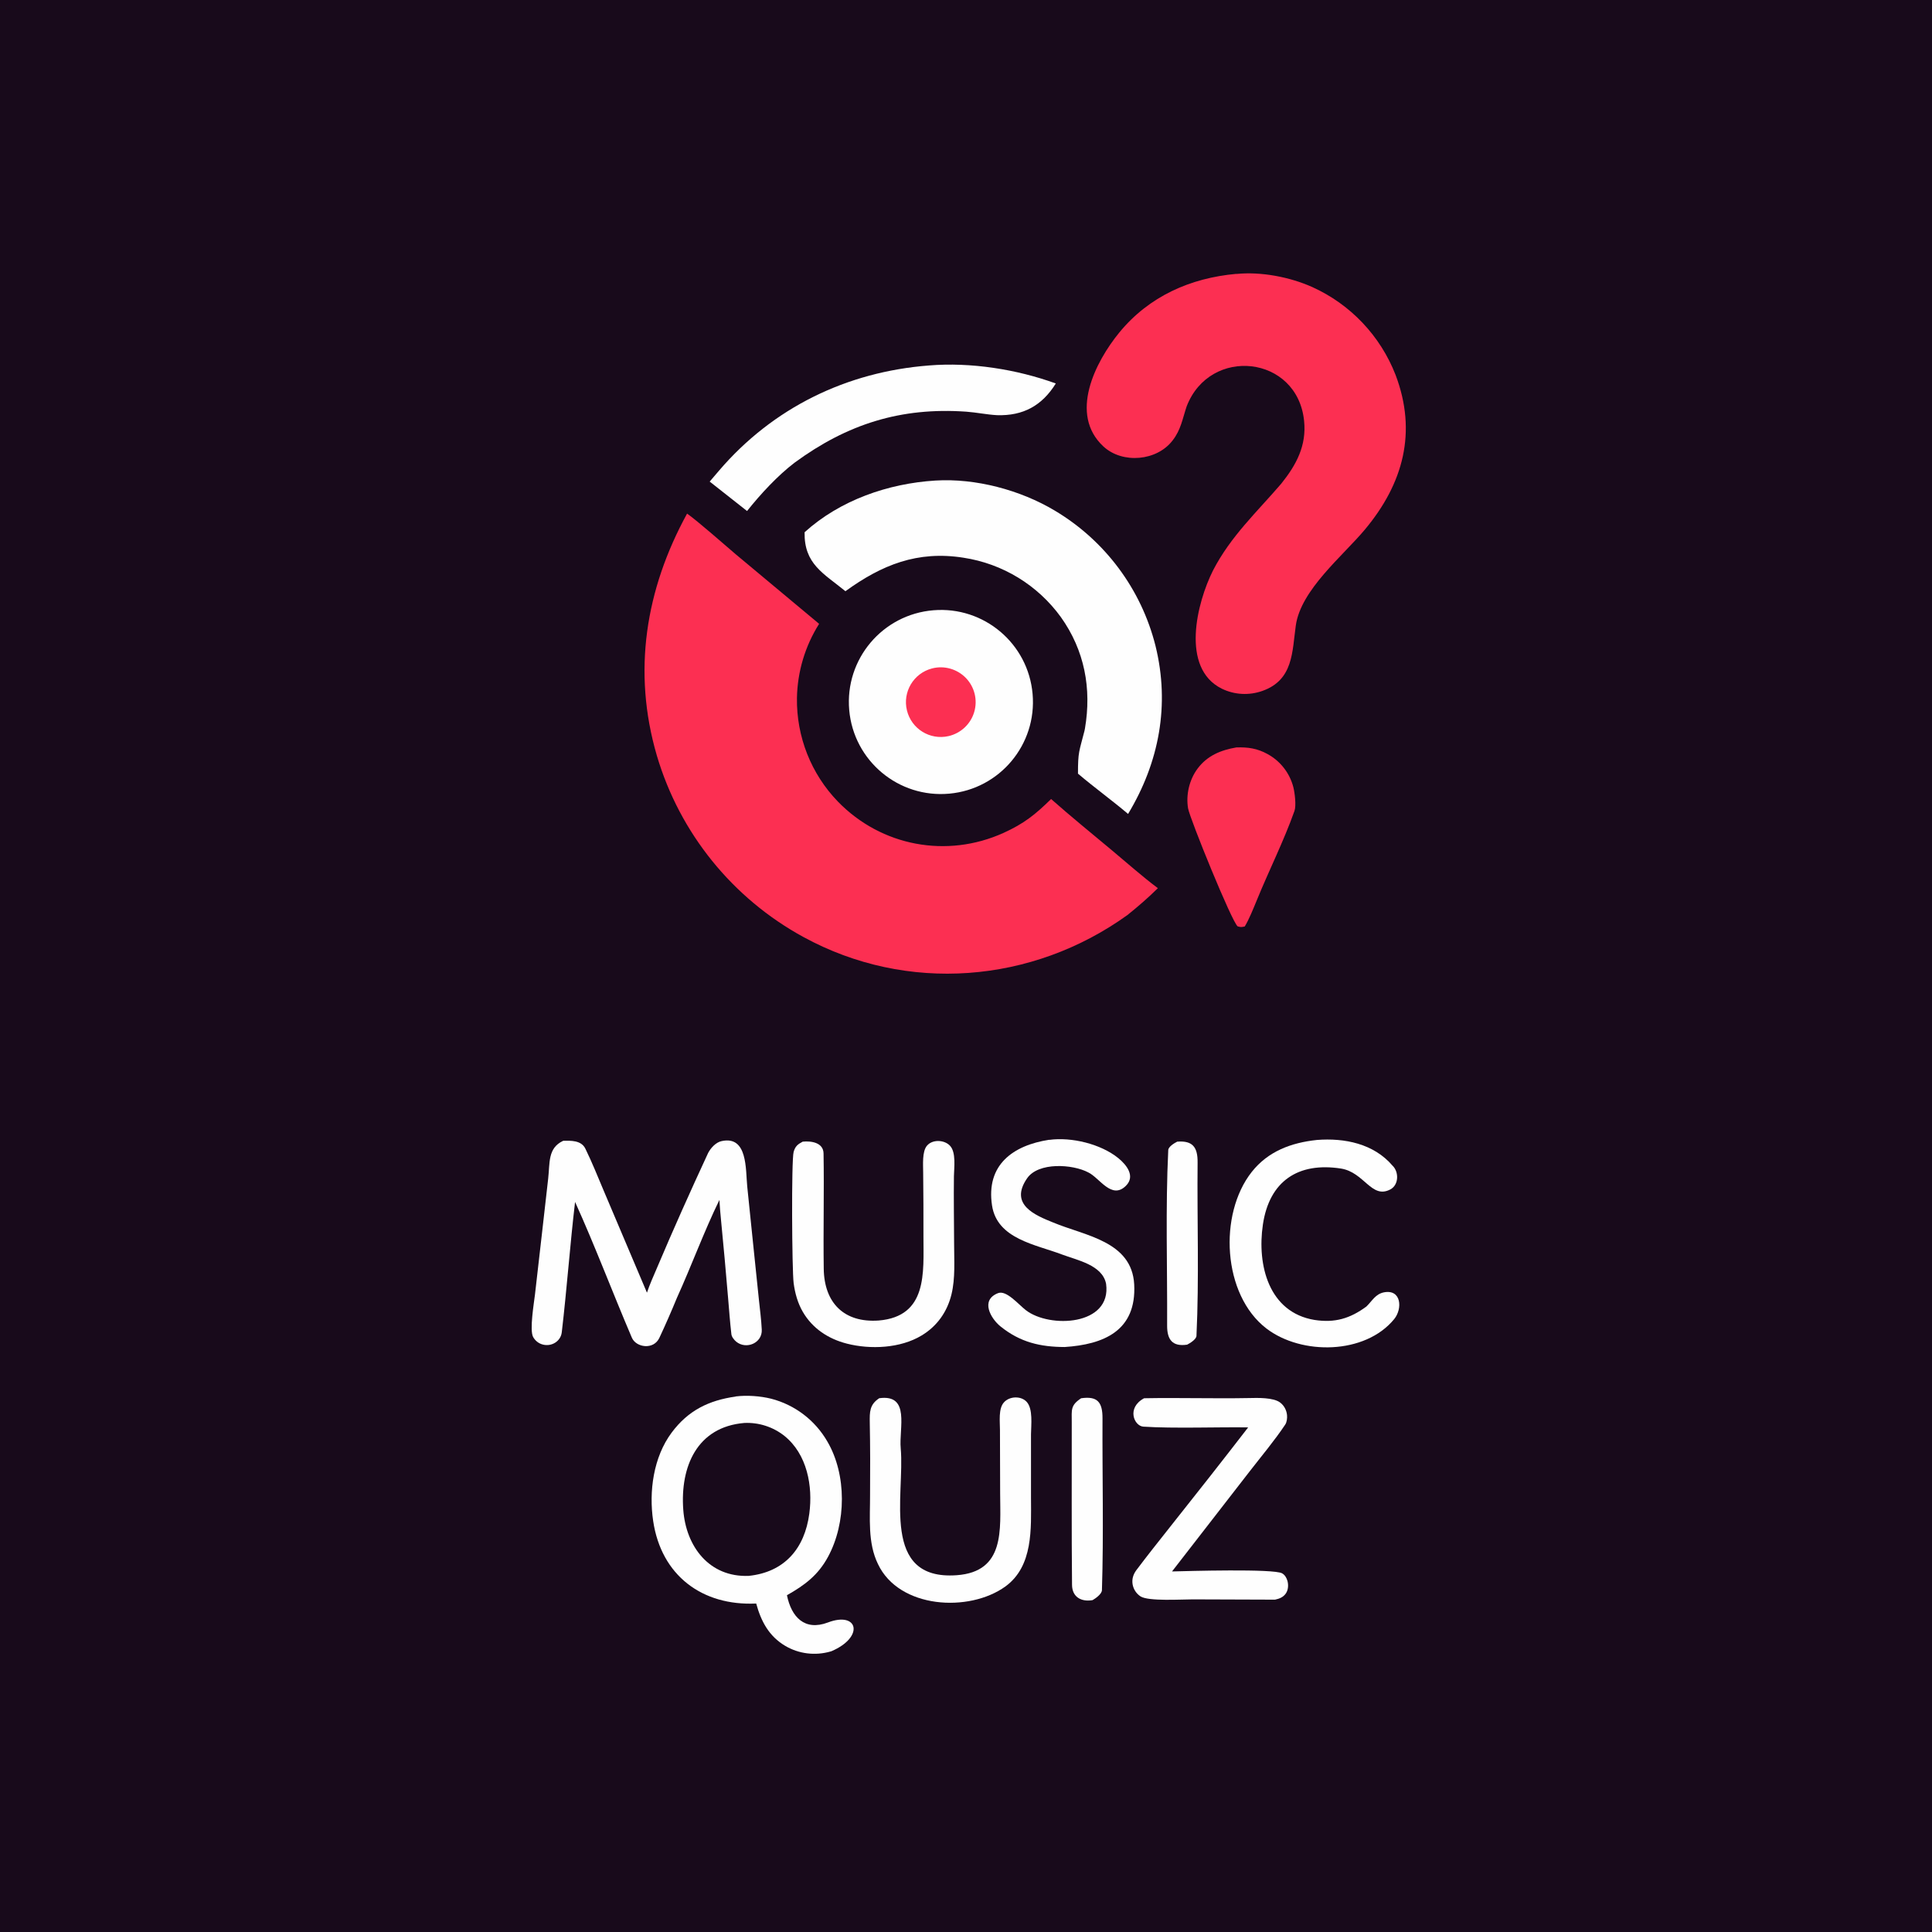
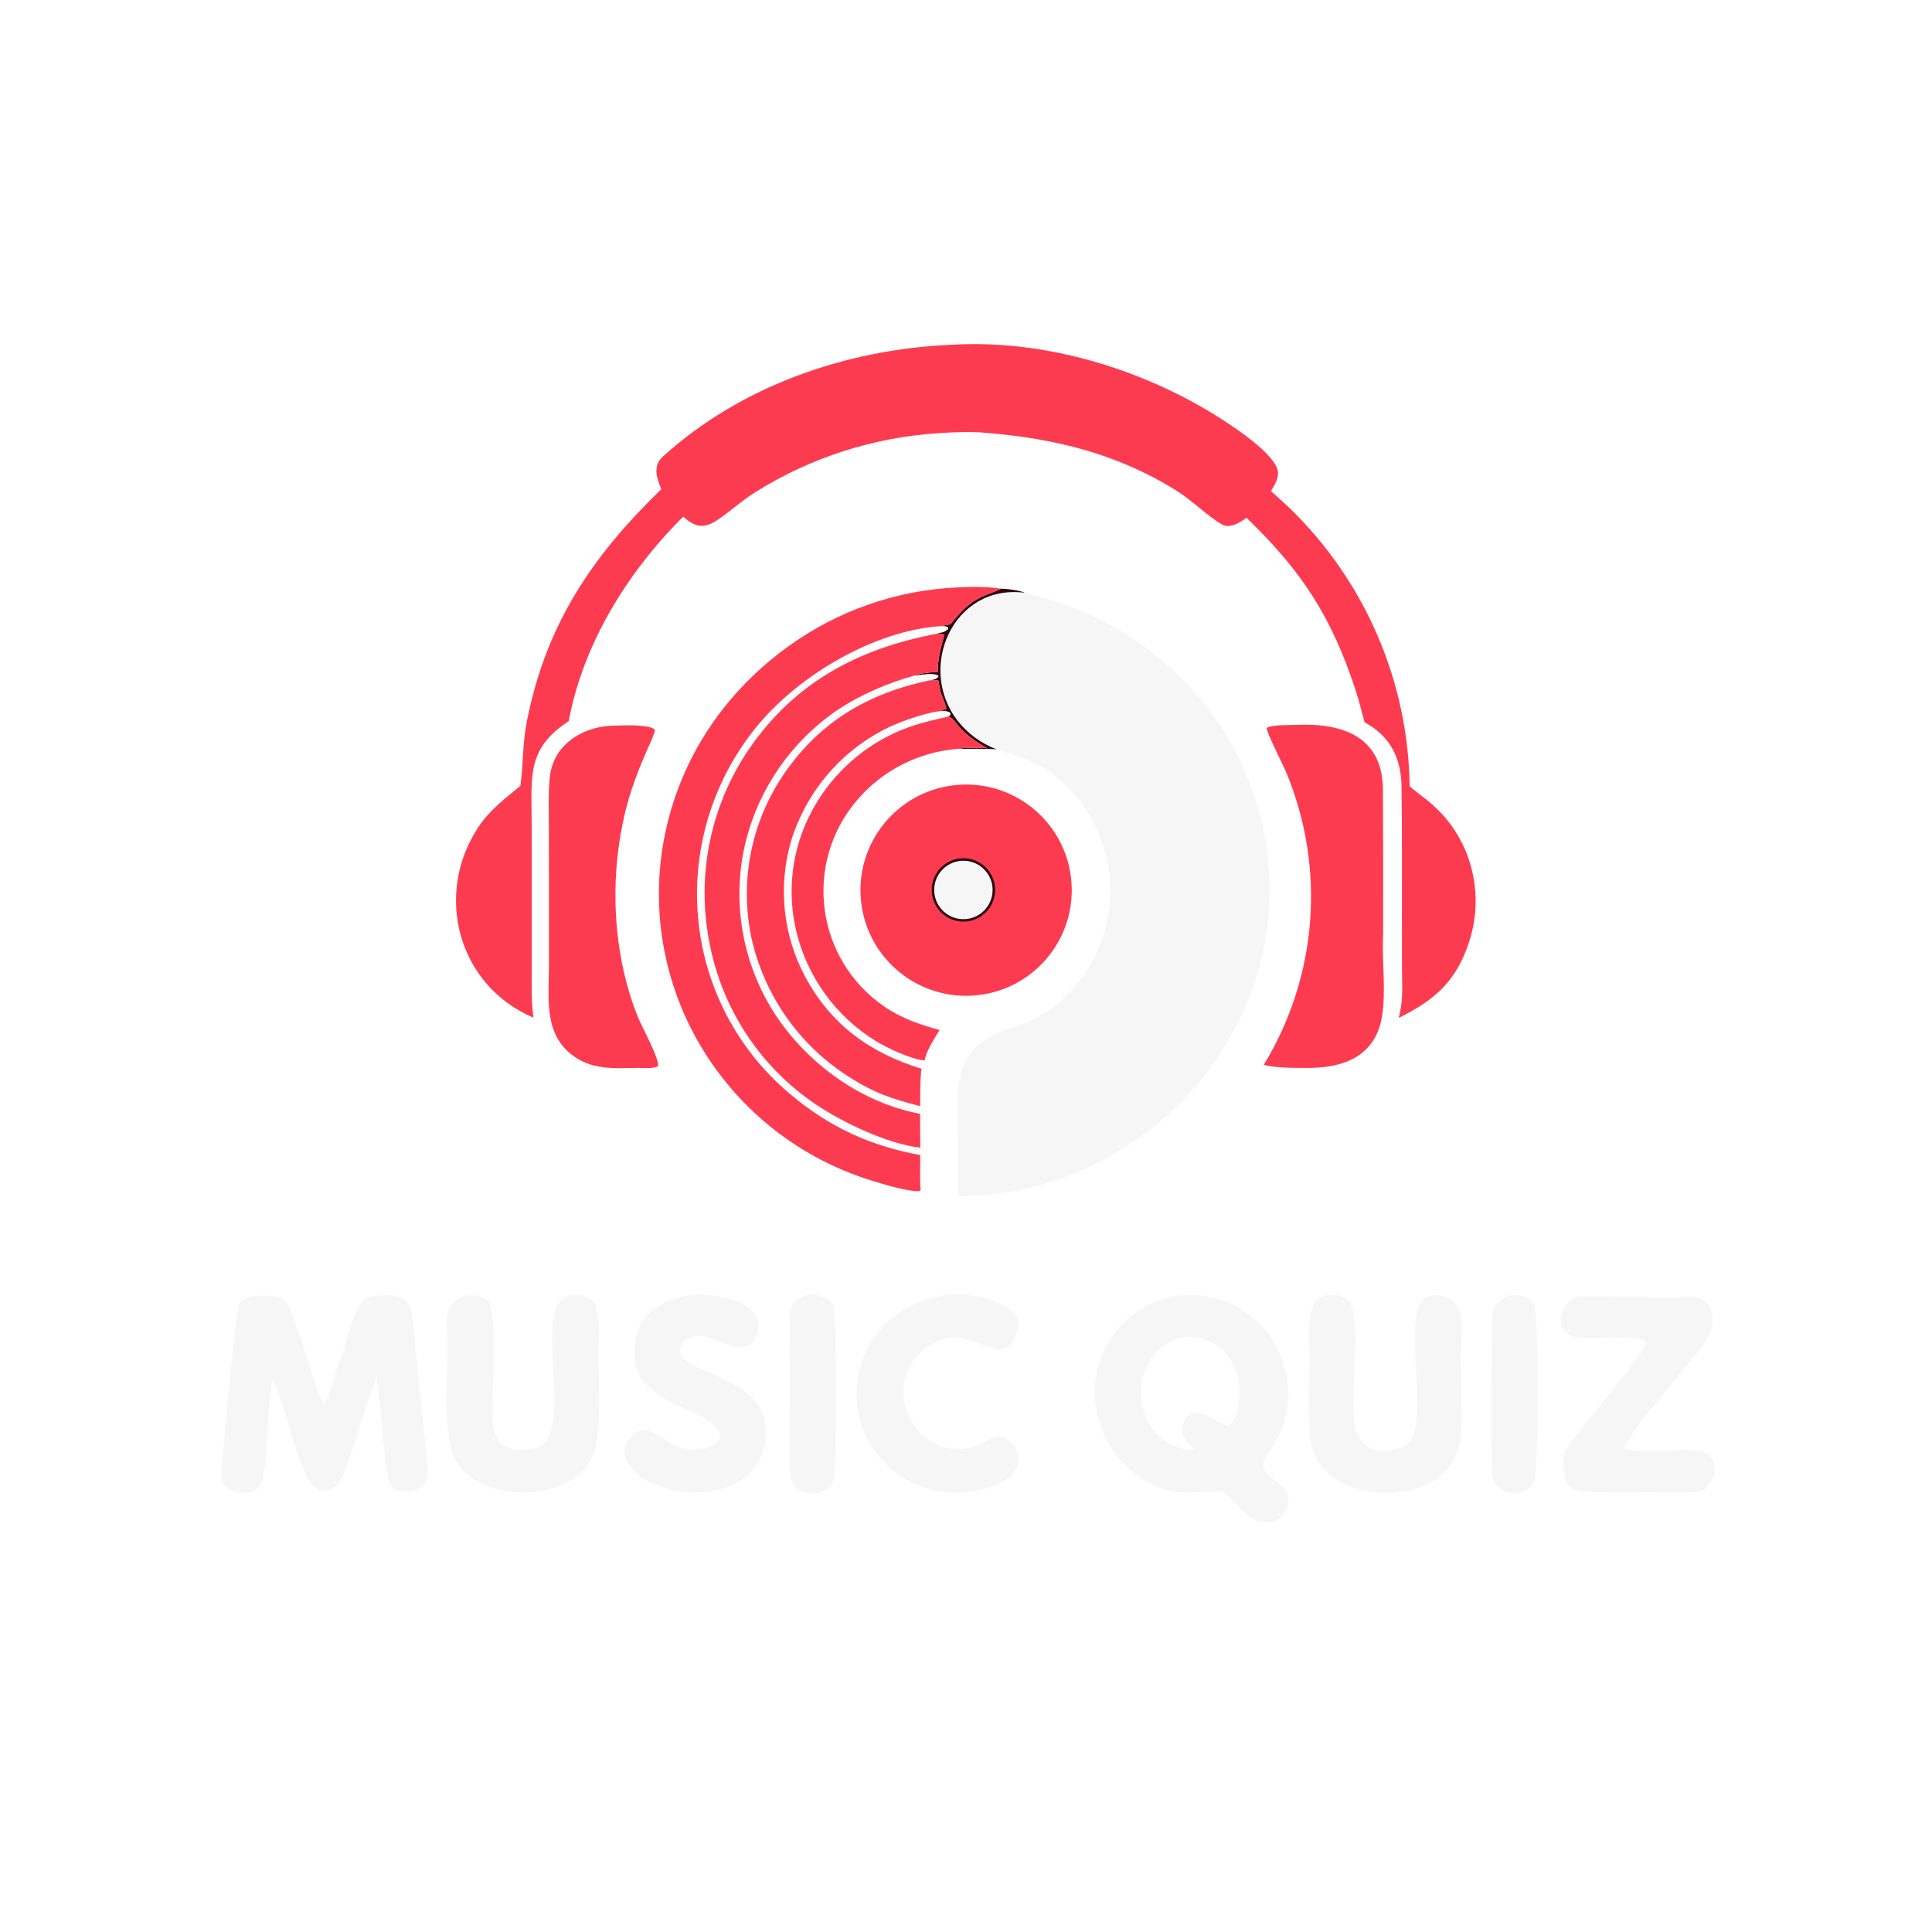
- <svg xmlns="http://www.w3.org/2000/svg" id="Layer_1" version="1.1" viewBox="0 0 2048 2048">
-   <defs>
-     <style>
-       .st0 {
-         fill: #fefefe;
-       }
- 
-       .st1 {
-         fill: #fc2f52;
-       }
- 
-       .st2 {
-         fill: #180a1b;
-       }
-     </style>
-   </defs>
-   <path class="st2" d="M0,0h2048v2048H0V0Z" />
-   <path class="st1" d="M728.4,544.5c10.7,7.4,40.8,34,51.8,43.3l88.1,73.5c-14.9,23.6-23,50.8-23.5,78.6-.6,41,15,80.5,43.5,109.9,46,47.3,115.4,60.3,175.5,33.1,21.6-9.8,33.6-19.4,50.4-35.9,20.8,18.4,43.1,36.5,64.4,54.3,15.6,13,32.7,28.2,48.8,40.2-11,10.8-20.4,18.9-32.3,28.5-101,72.6-233.7,83.2-343.4,23.3-75.2-41-131.1-110.1-155.4-192.3-26.1-89.1-12-176.1,32-256.5Z" />
-   <path class="st1" d="M1310.6,290.4c26.2-2.6,56.6,3.2,80.5,13.9,40.5,18.3,72.2,51.8,88.3,93.2,22.9,60.5,8.3,115-32.6,163.9-23.3,27.9-67.9,63.8-73.2,101.7-3.9,27.7-2.5,57.7-35.4,69.3-14.1,5-29.6,4.2-43.1-2.4-43.9-21.8-26.4-91.2-9.2-125.4,18.7-36.2,46.3-61.6,72.2-91.8,16.1-20,27-40.4,24.3-66.6-7-69.6-99.8-79.6-124.5-15.4-4.4,13.1-6.1,24.9-14.9,36.1-16.6,21.8-53,25.1-73.3,6.4-36.9-34.2-8.7-89.6,16.8-120.8,31.6-38.5,75.4-57.8,124-62.2Z" />
-   <path class="st0" d="M991.6,509.4c42.6-2.6,89.9,10,126.4,31.8,53.3,31.7,91.8,83.3,106.9,143.5,15.4,62.6,3.9,123.4-29.1,178.1-16.9-14.3-35.8-28-53.1-42.7,0-23.4,1.2-23,6.9-45.4.2-.8.3-1.7.5-2.5,7.2-42.3-.4-82.8-25.5-118-24.6-34-61.8-56.7-103.3-63-48.8-7.7-86.6,7.6-125.1,35.5-23.5-19.1-43.9-28.9-43.3-62.5,37.6-34,88.5-51.7,138.7-54.8Z" />
-   <path class="st0" d="M779.7,1480.3c12-1.5,26.1-.5,37.8,2.4,25.1,6.5,46.5,22.8,59.5,45.3,20.7,35.3,20.2,86.3.8,122.2-10.6,19.6-24.7,30.1-43.6,40.8,4.7,23.1,18.7,38.2,43.4,28.9,32-12.2,39,15.3,3.9,30.4-.4.1-.9.2-1.3.4-16.1,4.6-33.4,2.5-47.8-6-17.4-10.3-25.7-26.2-30.8-44.9-57.3,2.7-100.6-29.7-109.2-87.4-4.7-31.3.2-67.8,19.6-93.8,17.5-23.5,39.4-34.2,67.9-38.2Z" />
-   <path class="st2" d="M789,1508.4c15.3-.7,30.4,4.1,42.5,13.7,24.1,19.4,30.3,53.2,26.4,82.4-4.9,37.1-26.4,62.1-64.3,66-41.7,1.6-66.4-31-69.3-70-3.4-45.7,14.5-87.9,64.7-92.1Z" />
-   <path class="st0" d="M989.5,646.9c53.5-4.4,100.5,35.3,105.1,88.8,4.7,53.5-34.8,100.7-88.2,105.6-53.9,5-101.5-34.8-106.2-88.7s35.3-101.3,89.3-105.7Z" />
-   <path class="st1" d="M987.9,708.6c12.9-3.4,26.6.5,35.9,10,9.3,9.6,12.7,23.4,8.9,36.2-3.8,12.8-14.2,22.5-27.2,25.5-19.7,4.5-39.3-7.6-44.1-27.2-4.8-19.6,7-39.4,26.5-44.5Z" />
-   <path class="st0" d="M596.8,1209.3c8.2-.2,19.3-.7,23.7,8.3,7.2,14.7,13.4,30.3,19.8,45.4l45.5,107.3c2.8-8.5,7.1-18,10.6-26.2,17.3-40.9,35.5-81.5,54.2-121.8,2.8-5.4,8.2-11.4,14.4-12.7,27.7-6,25.3,30.1,27.1,48.1l6.3,61.4,6.1,58.9c1.1,10.4,2.5,21.1,3,31.5.7,14.2-16.4,21.4-27,12.8-2.2-1.8-4.9-5.1-5.2-8-1.5-12.8-2.4-25.7-3.5-38.4-2.3-27.6-4.8-55.1-7.5-82.7-.7-7-1.3-14.1-1.7-21.2-16.3,33.4-29.6,69.8-45,103.7-5.7,13.9-12.4,29.2-18.7,42.6-6.1,12.9-24.6,10.2-29.1-.3-20-46.7-39.3-97.9-60.2-143.9-5.4,45.9-8.7,92.3-14.1,138.2-1.1,9.6-10.9,15.4-20,13-4.5-1.1-8.2-4.1-10.4-8.1-3.9-7.3.9-35.7,2-45l7.4-64.7,6.6-58.2c1.9-16.6-.6-32.2,15.7-39.9Z" />
-   <path class="st0" d="M984.8,387.4c44.3-3.6,92.8,4,134.4,19.1-14.5,23.4-34.5,34.5-62.4,33.6-10.8-.6-21.6-2.9-32.4-3.7-69.4-4.9-126.2,13.1-181.9,53.9-18.2,13.8-36.4,33.6-50.6,51.4l-39.6-31.2,9.9-11.6c57.2-66.8,135.4-104.8,222.7-111.5Z" />
-   <path class="st0" d="M850.9,1210.2c8.8-.9,21.9.8,22.1,12.5.7,40.8-.4,81.2.2,122.2.5,36.2,21.5,57.5,58.3,54.9,51.9-4.4,47.4-50.7,47.4-89,0-22.6,0-45.2-.3-67.9,0-8-1.3-22.3,4.1-28.5,5.9-6.9,18.5-6.2,24.4.2,6.5,7,4.3,23,4.1,32.2-.3,23.8.1,47.7.2,71.6,0,17.7,1.4,36.4-2.8,53.7-4.5,18.5-15.3,33.8-31.7,43.6-22.5,13.6-54.2,15-79.2,8.6-19.6-5-36.4-16-46.7-33.7-5.4-9.3-8.3-19.8-9.7-30.4-1.8-13.7-2.5-130.5,0-139.2,1.7-5.9,4.3-8,9.6-10.8Z" />
-   <path class="st0" d="M931.8,1482.2c33.5-4.8,21,31.7,23,53.1,4.5,49.4-21.8,140.3,59.3,134.5,51.5-3.7,46.2-48.2,46.1-86.6l-.2-67.5c0-8.7-1.8-22.5,4.2-29.1,5.8-6.6,18-7.2,24.1-.6,6.9,7.5,4.7,24.6,4.6,34.4v67.5c.1,32.3,2.5,72.2-27.1,93.8-38.6,27.9-112.8,23.5-135.1-23.7-11.1-22.7-8.3-49-8.4-73.6.2-25.4.2-50.8-.3-76.2-.2-11.6-.2-19.3,10-26Z" />
-   <path class="st0" d="M1212.7,1482.2c36.9-.7,74.1.5,111-.2,9.1-.2,26.3-.8,33.5,4.9,4.1,3.2,6.6,8,7.1,13.2.3,3.1-.2,7.5-1.9,10-11.1,16.7-25.4,33.7-37.7,49.6l-82.3,106.1c16.2-.4,107.9-3.1,116.7,2,3,1.7,4.8,4.9,5.7,8.2,1.1,4.2.8,9.2-1.6,12.9-2.8,4.2-6.9,5.8-11.6,6.8l-87.2-.3c-12.2,0-46.8,2.2-55.3-3.1-4.5-2.9-7.6-7.6-8.5-12.9-.9-5.6.7-10.5,4-15,11.8-15.7,24.1-31.1,36.2-46.4,27.7-34.8,55.1-69.7,82.3-104.9-30.6-.5-79.5,1.3-111.1-.8-9.9-.7-18-20,.8-30.1Z" />
-   <path class="st0" d="M1112.3,1208.3c23.5-3.2,54.6,4.3,73.2,19.4,8.7,7.1,18.3,19.1,8,29.3-15.2,15.1-27.9-8.5-39.9-14.2-16.6-8.8-52.8-11.1-64.8,6.2-19.3,27.9,8.5,39.2,27.6,46.9,33.3,14,83.4,19.6,85.9,65.6,2.6,49.5-32.7,63.7-73.7,66.4-25.6-.1-47.1-4.9-68.1-21.9-10.1-8.2-21.7-27.7-2.6-35.2,8.9-3.5,21.5,11.8,29.5,18,25.2,19.6,91.2,16.5,85.1-27.9-3.9-20.1-31.1-25.1-46.8-31.1-27.8-10.6-68.6-16.3-74.1-51.9-6.6-43.2,22.3-63.8,60.6-69.7Z" />
-   <path class="st0" d="M1396,1208.4c29.2-2.3,60.2,3.9,80.1,27.2,6.9,6.5,6.9,20.5-2.4,25.3-19.9,10.4-27.4-18.3-52.3-22.2-45.3-7-75.9,13.3-82.7,59.5-6.3,42.7,6.1,93,54.8,101,21.6,3.3,37.6-1.5,54.9-14.2,6.3-6.1,9.6-13.3,18.8-15.1,18.3-3.4,19.7,17.3,10.7,28.4-30.9,37.7-98.2,38.4-135.4,10-46.7-35.8-51-121.2-15.6-166,17.3-21.9,41.8-31,69.1-33.9Z" />
-   <path class="st1" d="M1310.7,792.3c12.1-.4,22,1,32.9,7,13.6,7.4,23.5,20.1,27.4,35.1,1.5,5.9,3.2,19.6,1.2,25.2-11.4,32.1-27,63-39.9,94.6-3.6,8.7-8.1,20.1-12.8,27.9-3.7.7-3.7.9-7.5-.1-6.1-4.4-50.8-114.5-52.6-125.1-2.4-14.4,1.3-30.2,9.9-41.9,10.3-14,24.9-19.9,41.3-22.7Z" />
-   <path class="st0" d="M1146.1,1482.2c17-2.4,22.7,3.8,22.6,21.4-.3,60.3,1.3,121.7-.6,182-.1,4.1-6.6,8.7-9.9,10.6-11.9,2.1-21.7-3.2-21.8-16.2-.6-57.5-.2-115-.3-172.5,0-13.3-1.5-17.7,10.1-25.4Z" />
-   <path class="st0" d="M1247.9,1210.2c16.4-1.3,21.8,5.9,21.6,22.2-.6,61,1.7,122.9-1.2,183.7-.2,3.7-6.9,7.8-9.9,9.3-15.7,2.3-21.3-5.4-21.2-20.4.3-61.8-1.8-124.3,1.2-185.9.2-3.6,6.5-7.4,9.5-8.9Z" />
+ <svg xmlns="http://www.w3.org/2000/svg" width="2048" height="2048" viewBox="0 0 2048 2048">
+   <path fill="#F6F6F7" d="M1061.14 624.074C1067.48 624.018 1080.51 625.753 1086.29 628.36C1107.55 633.927 1124.41 638.565 1144.83 647.045C1211.3 674.715 1266.97 723.254 1303.44 785.338C1345.23 857.733 1356.61 943.747 1335.08 1024.52C1311.5 1109.11 1255.37 1180.91 1178.98 1224.23C1129.37 1252.82 1073.14 1267.92 1015.88 1268.04L1015.76 1203.7C1015.43 1173.68 1010.2 1134.87 1032.79 1111.55C1048.94 1094.86 1073 1090.66 1093.37 1081.35C1144.99 1056.86 1177.05 1000.61 1177.09 944.287C1177.1 903.202 1160.84 863.784 1131.87 834.652C1107.21 809.982 1088.55 804.908 1056.25 794.254C1042.26 793.553 1029.48 793.676 1015.46 793.84C1022.87 792.129 1038.33 792.874 1046.51 793.074C1033.02 785.518 1023.2 778.69 1013.41 766.434C1010.49 762.781 1009.42 760.975 1005.16 759.618C1007.68 757.873 1006.97 759.057 1007.83 756.333L1006.45 754.92C1001.44 753.036 1000.3 753.518 994.755 754.05C998.136 753.25 999.889 752.789 1003.14 751.601C1002.48 745.297 996.703 735.681 996.012 728.928C995.811 726.961 995.061 723.66 994.669 721.566C992.884 720.356 988.408 721.085 985.721 721.212C988.888 720.635 994.241 720.008 994.915 716.337C989.749 712.576 974.948 715.627 968.797 716.219C977.383 713.23 985.14 712.828 994.113 712.14C993.866 698.755 997.436 685.937 1000.94 673.136C998.256 671.312 995.859 671.817 992.506 671.884L997.431 670.677C1001.71 669.63 1001.61 669.518 1005.02 666.796L1005.16 665.223C1002.25 663.081 999.337 663.738 995.542 663.85L1007.42 661.789C1019.52 646.96 1028.27 637.282 1046.3 630.164C1050.6 628.466 1057.43 626.127 1061.14 624.074Z" />
+   <path fill="#2F0511" d="M1061.14 624.074C1067.48 624.018 1080.51 625.753 1086.29 628.36C1010.32 618.527 971.298 708.284 1015.38 764.336C1026.06 777.811 1040.18 788.148 1056.25 794.254C1042.26 793.553 1029.48 793.676 1015.46 793.84C1022.87 792.129 1038.33 792.874 1046.51 793.074C1033.02 785.518 1023.2 778.69 1013.41 766.434C1010.49 762.781 1009.42 760.975 1005.16 759.618C1007.68 757.873 1006.97 759.057 1007.83 756.333L1006.45 754.92C1001.44 753.036 1000.3 753.518 994.755 754.05C998.136 753.25 999.889 752.789 1003.14 751.601C1002.48 745.297 996.703 735.681 996.012 728.928C995.811 726.961 995.061 723.66 994.669 721.566C992.884 720.356 988.408 721.085 985.721 721.212C988.888 720.635 994.241 720.008 994.915 716.337C989.749 712.576 974.948 715.627 968.797 716.219C977.383 713.23 985.14 712.828 994.113 712.14C993.866 698.755 997.436 685.937 1000.94 673.136C998.256 671.312 995.859 671.817 992.506 671.884L997.431 670.677C1001.71 669.63 1001.61 669.518 1005.02 666.796L1005.16 665.223C1002.25 663.081 999.337 663.738 995.542 663.85L1007.42 661.789C1019.52 646.96 1028.27 637.282 1046.3 630.164C1050.6 628.466 1057.43 626.127 1061.14 624.074Z" />
+   <path fill="#FD3B50" d="M1006.48 365.573C1099.97 359.585 1197.21 386.744 1277.85 433.798C1296.16 444.487 1347.52 476.689 1354.04 497.319C1356.62 505.477 1351.45 513.738 1347.25 520.523C1353.64 526.266 1360.32 532.166 1366.52 538.097C1446.76 615.558 1492.76 721.851 1494.3 833.373C1498.13 837.048 1507.85 844.273 1512.38 847.887C1528.55 860.775 1540.75 875.556 1550.03 894.111C1566.22 927.018 1568.69 965.006 1556.89 999.73C1542.93 1041.5 1519.88 1060.44 1482.73 1079.03L1483.98 1073.5C1487.48 1058.14 1486.22 1043.27 1486.17 1027.51L1486.11 973.226C1486.07 926.723 1486.36 880.159 1485.67 833.67C1485.21 803.027 1473.44 780.277 1446.52 765.654C1443.37 754.622 1440.83 743.362 1437.27 732.476C1411.52 653.645 1380.14 605.617 1321.32 548.844C1314.15 554.148 1303.3 560.768 1295.05 555.811C1277.34 545.169 1264.47 530.802 1245.7 519.197C1183.97 481.038 1117.57 464.654 1045.99 458.947C1031.64 457.243 1009.08 458.15 994.756 459.196C925.797 463.593 859.022 485.113 800.473 521.81C786.372 530.628 774.691 541.662 761.02 550.86C745.82 561.087 737.003 558.769 724.111 547.742C665.392 606.251 618.207 682.188 602.846 764.425C557.982 793.85 563.536 822.939 563.59 871.872L563.689 950.471L563.687 1024.09C563.655 1041.01 563.005 1062.31 565.475 1078.72C485.414 1044.87 459.897 948.326 506.861 877.084C518.992 858.681 534.904 846.836 551.617 833.068C555.012 809.863 553.522 789.392 558.738 763.363C579.223 661.137 627.953 589.345 700.984 518.559C696.21 506.917 691.637 493.996 702.655 483.996C785.015 409.247 896.449 370.612 1006.48 365.573Z" />
+   <path fill="#FD3B50" d="M1010.9 832.443C1072.47 825.12 1128.27 869.228 1135.37 930.828C1142.46 992.427 1098.14 1048.06 1036.52 1054.92C975.216 1061.75 919.938 1017.72 912.883 956.443C905.828 895.169 949.653 839.726 1010.9 832.443Z" />
+   <path fill="#2F0511" d="M1014.03 910.54C1032.15 906.543 1050.08 917.991 1054.08 936.111C1058.08 954.23 1046.64 972.163 1028.52 976.167C1010.39 980.172 992.456 968.724 988.454 950.599C984.453 932.474 995.905 914.537 1014.03 910.54Z" />
+   <path fill="#F6F6F7" d="M1019.06 912.502C1036.11 911.303 1050.9 924.131 1052.12 941.17C1053.35 958.209 1040.54 973.021 1023.51 974.272C1006.43 975.525 991.581 962.686 990.353 945.611C989.126 928.535 1001.99 913.704 1019.06 912.502Z" />
+   <path fill="#F6F6F7" d="M1249.5 1373.3C1340.96 1363.78 1398.54 1465.63 1345.36 1538.81C1336.6 1550.86 1336.24 1557.56 1348.02 1566.34C1354.29 1571.02 1365.39 1580.35 1365.95 1588.67C1366.75 1600.84 1357.37 1613.61 1344.42 1613.86C1331.92 1614.26 1326.64 1609.98 1318 1602.49C1310.17 1594.22 1304.3 1588.16 1295.73 1580.54C1260.22 1581.34 1240.48 1588.19 1207.74 1565.43C1183.55 1548.45 1167.08 1522.57 1161.93 1493.47C1157.12 1466.07 1163.56 1437.88 1179.79 1415.28C1196.91 1391.34 1220.73 1377.95 1249.5 1373.3ZM1266.88 1537.42C1259.38 1530.09 1256.77 1528.28 1252.88 1518.42C1254.4 1502.87 1260.27 1493.74 1276.86 1499.31C1292.29 1504.49 1303.32 1523.4 1311.2 1497.14C1321.39 1456.87 1302.07 1416.15 1255.95 1417.25C1249.29 1418.8 1244.47 1420.35 1238.33 1423.76C1200.05 1445.02 1200.33 1506.48 1237.22 1528.89C1247.18 1534.95 1255.57 1536.33 1266.88 1537.42Z" />
+   <path fill="#FD3B50" d="M975.949 1261.38L974.401 1262.72C962.331 1263.17 936.155 1255.34 923.62 1251.35C857.486 1230.91 799.753 1189.59 759.072 1133.59C709.712 1065.88 689.29 981.335 702.304 898.564C716.167 811.594 763.933 737.126 835.044 685.621C887.508 647.509 949.998 625.623 1014.78 622.671C1029.77 621.929 1046.4 621.73 1061.14 624.074C1057.43 626.127 1050.6 628.466 1046.3 630.164C1028.27 637.282 1019.52 646.96 1007.42 661.789L995.542 663.85C926.941 669.017 850.175 714.127 805.889 765.732C757.255 822.66 733.478 896.712 739.881 971.312C745.955 1044.84 781.295 1112.85 837.971 1160.09C879.461 1195.04 922.606 1214.67 975.529 1224.44C975.455 1234.15 974.894 1252.48 975.949 1261.38Z" />
+   <path fill="#FD3B50" d="M1373.69 768.441C1374.89 768.384 1376.08 768.338 1377.28 768.3C1424.95 766.813 1465.62 782.095 1465.94 836.907C1466.23 887.838 1466.24 938.91 1466.17 989.852C1464.5 1018.49 1469.7 1050.27 1464.78 1078.46C1457.64 1119.37 1424.56 1131.67 1389.17 1132C1373.87 1132.03 1354.12 1132.37 1339.61 1128.83C1396.84 1035.06 1405.61 919.529 1363.21 818.189C1360.05 810.484 1341.98 775.566 1342.82 771.664C1347.85 768.094 1366.34 768.745 1373.69 768.441Z" />
+   <path fill="#F6F6F7" d="M268.929 1373.43C310.755 1372.13 303.26 1380.38 317.083 1414.1C323.8 1430.48 334.82 1475.61 343.237 1488.16C347.997 1485.53 356.174 1451.26 359.75 1443.87C366.833 1429.25 375.074 1376.7 392.443 1374.27C437.034 1368.04 437.195 1383.32 439.69 1421.26C440.216 1429.26 441.761 1442.8 442.688 1451.63L449.682 1519.58C450.919 1531.78 451.804 1544.12 453.111 1557.76C455.146 1579.01 434.01 1584.77 418.314 1578.32C409.069 1574.52 408.261 1545.64 407.149 1534.03C405.423 1515.65 403.465 1497.3 401.276 1478.97L399.194 1460.38C387.862 1487.02 379.531 1520.96 369.314 1548.56C365.093 1558.84 362.941 1573.16 351.515 1577.9C331.538 1586.03 325.089 1566.83 319.643 1552.23C308.551 1522.51 300.893 1489.94 289.209 1460.64C285.021 1483.91 284.249 1508.32 282.454 1531.89C281.536 1543.94 281.709 1558.15 277.705 1569.56C276.016 1574.37 273.145 1578.49 268.421 1580.68C261.949 1583.68 254.48 1583.1 247.938 1580.61C243.774 1579.03 237.702 1575.48 236.116 1571.01C234.46 1566.33 235.097 1558.46 235.38 1553.47C236.298 1537.28 250.171 1388.55 253.261 1382.79C256.453 1376.84 262.836 1374.93 268.929 1373.43Z" />
+   <path fill="#FD3B50" d="M646.164 769.385C657.742 769.026 683.673 767.392 693.064 772.525C693.465 773.177 693.867 773.83 694.269 774.482C691.967 782.384 688.147 789.914 684.85 797.465C676.088 817.527 668.167 838.638 662.968 859.895C647.5 923.14 648.658 993.966 668.319 1056.22C671.026 1064.91 674.214 1073.44 677.87 1081.78C682.426 1092.24 698.05 1120.85 697.687 1129.77C694.13 1133.16 681.967 1132.09 676.75 1132.01C650.669 1132.43 626.526 1134.63 604.946 1117.15C576.486 1094.1 581.785 1057.13 581.919 1024.31L581.921 943.932L581.79 870.893C581.748 854.881 581.121 838.868 582.942 822.943C586.667 790.376 615.27 771.658 646.164 769.385Z" />
+   <path fill="#FD3B50" d="M992.506 671.884C995.859 671.817 998.256 671.312 1000.94 673.136C997.436 685.937 993.866 698.755 994.113 712.14C985.14 712.828 977.383 713.23 968.797 716.219C940.904 724.093 911.942 736.447 887.762 752.612C836.299 787.688 800.56 841.466 788.153 902.497C776.216 963.608 789.069 1026.96 823.879 1078.58C858.722 1129.57 914.096 1169.19 975.252 1180.67L975.546 1216.58C940.889 1212.68 893.555 1190.12 864.187 1170.28C805.724 1130.65 765.43 1069.39 752.193 1000.01C737.858 928.474 752.962 854.179 794.092 793.92C842.714 722.952 910.376 687.524 992.506 671.884Z" />
+   <path fill="#FD3B50" d="M985.721 721.212C988.408 721.085 992.884 720.356 994.669 721.566C995.061 723.66 995.811 726.961 996.012 728.928C996.703 735.681 1002.48 745.297 1003.14 751.601C999.889 752.789 998.136 753.25 994.755 754.05C977.681 756.394 951.099 766.016 935.942 774.001C889.418 798.477 854.502 840.409 838.854 890.596C824.5 938.894 829.766 990.903 853.509 1035.34C880.754 1086.25 922.48 1116.34 976.747 1132.86C975.294 1144.42 975.489 1160.69 975.361 1172.57C944.498 1164.41 926.926 1158.96 899.021 1140.91C846.854 1107.46 810.026 1054.74 796.564 994.243C784.169 935.571 795.67 874.378 828.521 824.21C866.438 766.551 919.173 734.927 985.721 721.212Z" />
+   <path fill="#F6F6F7" d="M518.016 1379.05C527.788 1399.38 521.865 1468.11 522.124 1494.37C522.237 1505.76 521.793 1521.24 530.871 1529.59C538.134 1536.27 548.7 1537.53 558.175 1536.96C566.477 1536.46 574.34 1533.85 579.354 1526.85C599.352 1498.94 572.895 1400.44 594.07 1378.81C598.371 1374.41 604.757 1372.37 610.816 1372.4C619.075 1372.44 625.279 1376.24 631.011 1381.85C636.825 1399.82 634.83 1416.51 634.046 1435.28C634.681 1464.3 637.197 1505.19 631.574 1533.13C617.978 1598.07 492.188 1598.42 477.763 1534.23C469.119 1495.77 476.295 1448.43 473.732 1408.74C472.564 1390.64 475.717 1378.31 494.649 1373.23C504.861 1372.42 509.529 1374.37 518.016 1379.05Z" />
+   <path fill="#F6F6F7" d="M1405.16 1373.08C1416.82 1372.32 1421.2 1372.2 1430.86 1379.52C1439.83 1396.74 1435.36 1442.68 1435.07 1463.67C1434.81 1482.87 1430.94 1515.76 1445.86 1530.27C1451.86 1536.11 1459.56 1538.06 1467.75 1537.79C1476.3 1537.5 1488.22 1535.46 1493.96 1528.54C1514.9 1503.29 1487.29 1399.22 1508.03 1378.52C1511.92 1374.64 1517.29 1372.92 1522.71 1372.94C1530.14 1372.96 1537.57 1376 1542.54 1381.59C1552.94 1393.29 1549.15 1418.02 1548.63 1432.79C1548.61 1446.08 1549.08 1459.43 1549.08 1472.75C1549.02 1512.12 1555.65 1552.76 1513.58 1573.06C1468.84 1594.65 1393.07 1580.17 1388.37 1521.8C1387.48 1496.71 1387.56 1472.5 1388.16 1447.26C1388.63 1427.69 1384.75 1402.33 1391.73 1384.23C1393.94 1378.5 1399.87 1375.42 1405.16 1373.08Z" />
+   <path fill="#F6F6F7" d="M1672.18 1374.3C1711.44 1373.59 1751.64 1376.03 1791.06 1374.88C1801.04 1374.58 1810.7 1378.1 1813.96 1388.43C1821.2 1411.4 1803.83 1427.75 1790.76 1443.93C1767.71 1473.55 1740.54 1501.58 1721.75 1534.04C1721.58 1534.41 1721.42 1534.79 1721.26 1535.16C1743.12 1541.79 1773.9 1535.37 1797.08 1537.37C1822.79 1539.6 1822.76 1566.14 1805.83 1579.75C1789.81 1584.39 1754.7 1580.97 1736.81 1581.97C1718.29 1582.04 1699.64 1582.21 1681.2 1581.29C1652.75 1579.88 1657.56 1560.4 1658.07 1539.36C1670.77 1518.39 1742.33 1437.2 1744.93 1423.22C1737.07 1412.35 1681.22 1421.98 1667.63 1416.98C1645.41 1408.81 1653.77 1382.35 1672.18 1374.3Z" />
+   <path fill="#F6F6F7" d="M735.538 1372.32C756.343 1371.35 806.223 1377.63 804.149 1407.71C803.454 1412.65 800.911 1420.14 796.949 1423.56C781.902 1436.58 762.229 1418.16 745.664 1416.67C736.431 1414.54 721.552 1419.72 720.753 1430.48C719.937 1441.48 736.74 1448.36 744.713 1451.84C763.608 1460.08 783.602 1467.7 798.278 1482.63C819.585 1504.31 815.107 1543.45 793.142 1562.97C774.003 1580.46 750.875 1582.51 725.757 1581.79C703.385 1578.26 668.243 1568.47 662.244 1541.95C661.048 1536.66 663.924 1528.48 667.421 1524.28C685.249 1502.87 704.058 1529.65 722.236 1534.72C728.712 1538.39 736.598 1535.71 742.165 1536.24C749.802 1536.96 767.71 1527 763.035 1518.66C751.518 1498.12 715.803 1492.98 697.583 1478.28C686.047 1470.1 674.818 1458.79 673.146 1443.59C668.074 1397.48 695.347 1378.11 735.538 1372.32Z" />
+   <path fill="#F6F6F7" d="M1004.73 1372.26C1024.44 1370.73 1056.36 1375.78 1072 1389.26C1075.44 1391.58 1080.94 1400.82 1079.89 1405.1C1064.26 1468.46 1027.4 1386 975.874 1433.71C964.5 1444.35 958.008 1459.2 957.928 1474.78C957.682 1491.47 964.189 1507.56 975.971 1519.39C991.562 1534.93 1014.42 1540.51 1035.41 1532.46C1043.07 1529.52 1050.73 1522.58 1059.31 1522.92C1066.78 1523.2 1071.13 1528.42 1076.01 1533.33C1091.22 1563.6 1056.02 1576.11 1033.07 1580.57C975.848 1591.68 919.377 1552.91 909.491 1495.45C904.667 1467.82 911.165 1439.41 927.522 1416.62C947.021 1389.55 972.712 1377.63 1004.73 1372.26Z" />
+   <path fill="#FD3B50" d="M1005.16 759.618C1009.42 760.975 1010.49 762.781 1013.41 766.434C1023.2 778.69 1033.02 785.518 1046.51 793.074C1038.33 792.874 1022.87 792.129 1015.46 793.84C974.043 796.937 935.576 816.458 908.62 848.06C851.157 915.249 864.632 1016.94 937.351 1066.98C955.454 1079.44 975 1086.07 995.975 1091.9C991.127 1099.61 981.485 1114.85 980.161 1124.15C965.292 1122.75 941.043 1111.19 928.371 1103.54C885.706 1077.27 855.295 1035.05 843.888 986.262C832.889 939.302 841.131 889.894 866.777 849.047C889.332 812.722 923.518 785.099 963.769 770.675C977.551 765.766 990.95 762.898 1005.16 759.618Z" />
+   <path fill="#040715" fill-opacity="0.012" d="M995.542 663.85C999.337 663.738 1002.25 663.081 1005.16 665.223L1005.02 666.796C1001.61 669.518 1001.71 669.63 997.431 670.677L992.506 671.884C910.376 687.524 842.714 722.952 794.092 793.92C752.962 854.179 737.858 928.474 752.193 1000.01C765.43 1069.39 805.724 1130.65 864.187 1170.28C893.555 1190.12 940.889 1212.68 975.546 1216.58L975.252 1180.67C914.096 1169.19 858.722 1129.57 823.879 1078.58C789.069 1026.96 776.216 963.608 788.153 902.497C800.56 841.466 836.299 787.688 887.762 752.612C911.942 736.447 940.904 724.093 968.797 716.219C974.948 715.627 989.749 712.576 994.915 716.337C994.241 720.008 988.888 720.635 985.721 721.212C919.173 734.927 866.438 766.551 828.521 824.21C795.67 874.378 784.169 935.571 796.564 994.243C810.026 1054.74 846.854 1107.46 899.021 1140.91C926.926 1158.96 944.498 1164.41 975.361 1172.57C975.489 1160.69 975.294 1144.42 976.747 1132.86C922.48 1116.34 880.754 1086.25 853.509 1035.34C829.766 990.903 824.5 938.894 838.854 890.596C854.502 840.409 889.418 798.477 935.942 774.001C951.099 766.016 977.681 756.394 994.755 754.05C1000.3 753.518 1001.44 753.036 1006.45 754.92L1007.83 756.333C1006.97 759.057 1007.68 757.873 1005.16 759.618C990.95 762.898 977.551 765.766 963.769 770.675C923.518 785.099 889.332 812.722 866.777 849.047C841.131 889.894 832.889 939.302 843.888 986.262C855.295 1035.05 885.706 1077.27 928.371 1103.54C941.043 1111.19 965.292 1122.75 980.161 1124.15C979.967 1121.54 978.941 1140.15 979.18 1137.73C977.157 1158.19 982.677 1248.91 975.949 1261.38C974.894 1252.48 975.455 1234.15 975.529 1224.44C922.606 1214.67 879.461 1195.04 837.971 1160.09C781.295 1112.85 745.955 1044.84 739.881 971.312C733.478 896.712 757.255 822.66 805.889 765.732C850.175 714.127 926.941 669.017 995.542 663.85Z" />
+   <path fill="#F6F6F7" d="M856.344 1372.19C861.213 1372.38 866.582 1372.68 871.214 1374.26C875.697 1375.78 880.981 1379.41 882.972 1383.88C887.336 1393.69 887.033 1560 883.34 1569.45C880.594 1576.48 873.87 1580.07 867.466 1583.13C845.352 1584.26 837.064 1574.64 837.118 1553.37C837.25 1501.39 836.838 1449.38 837.035 1397.41C837.092 1382.36 843.262 1377.1 856.344 1372.19Z" />
+   <path fill="#F6F6F7" d="M1599.83 1373.28C1605.56 1372.72 1611.59 1372.68 1616.98 1374.96C1620.76 1376.57 1624.94 1379.95 1626.38 1383.92C1631.49 1398.05 1629.9 1530.94 1628.49 1553.46C1628.16 1558.66 1627.78 1567.11 1625.35 1571.67C1622.06 1577.81 1615.81 1580.75 1609.55 1583.03C1595.27 1583.58 1582.62 1577.05 1582.08 1561.33C1580.31 1509.67 1581.25 1457.82 1581.97 1406.14C1582.23 1387.49 1581.93 1381.72 1599.83 1373.28Z" />
</svg>
